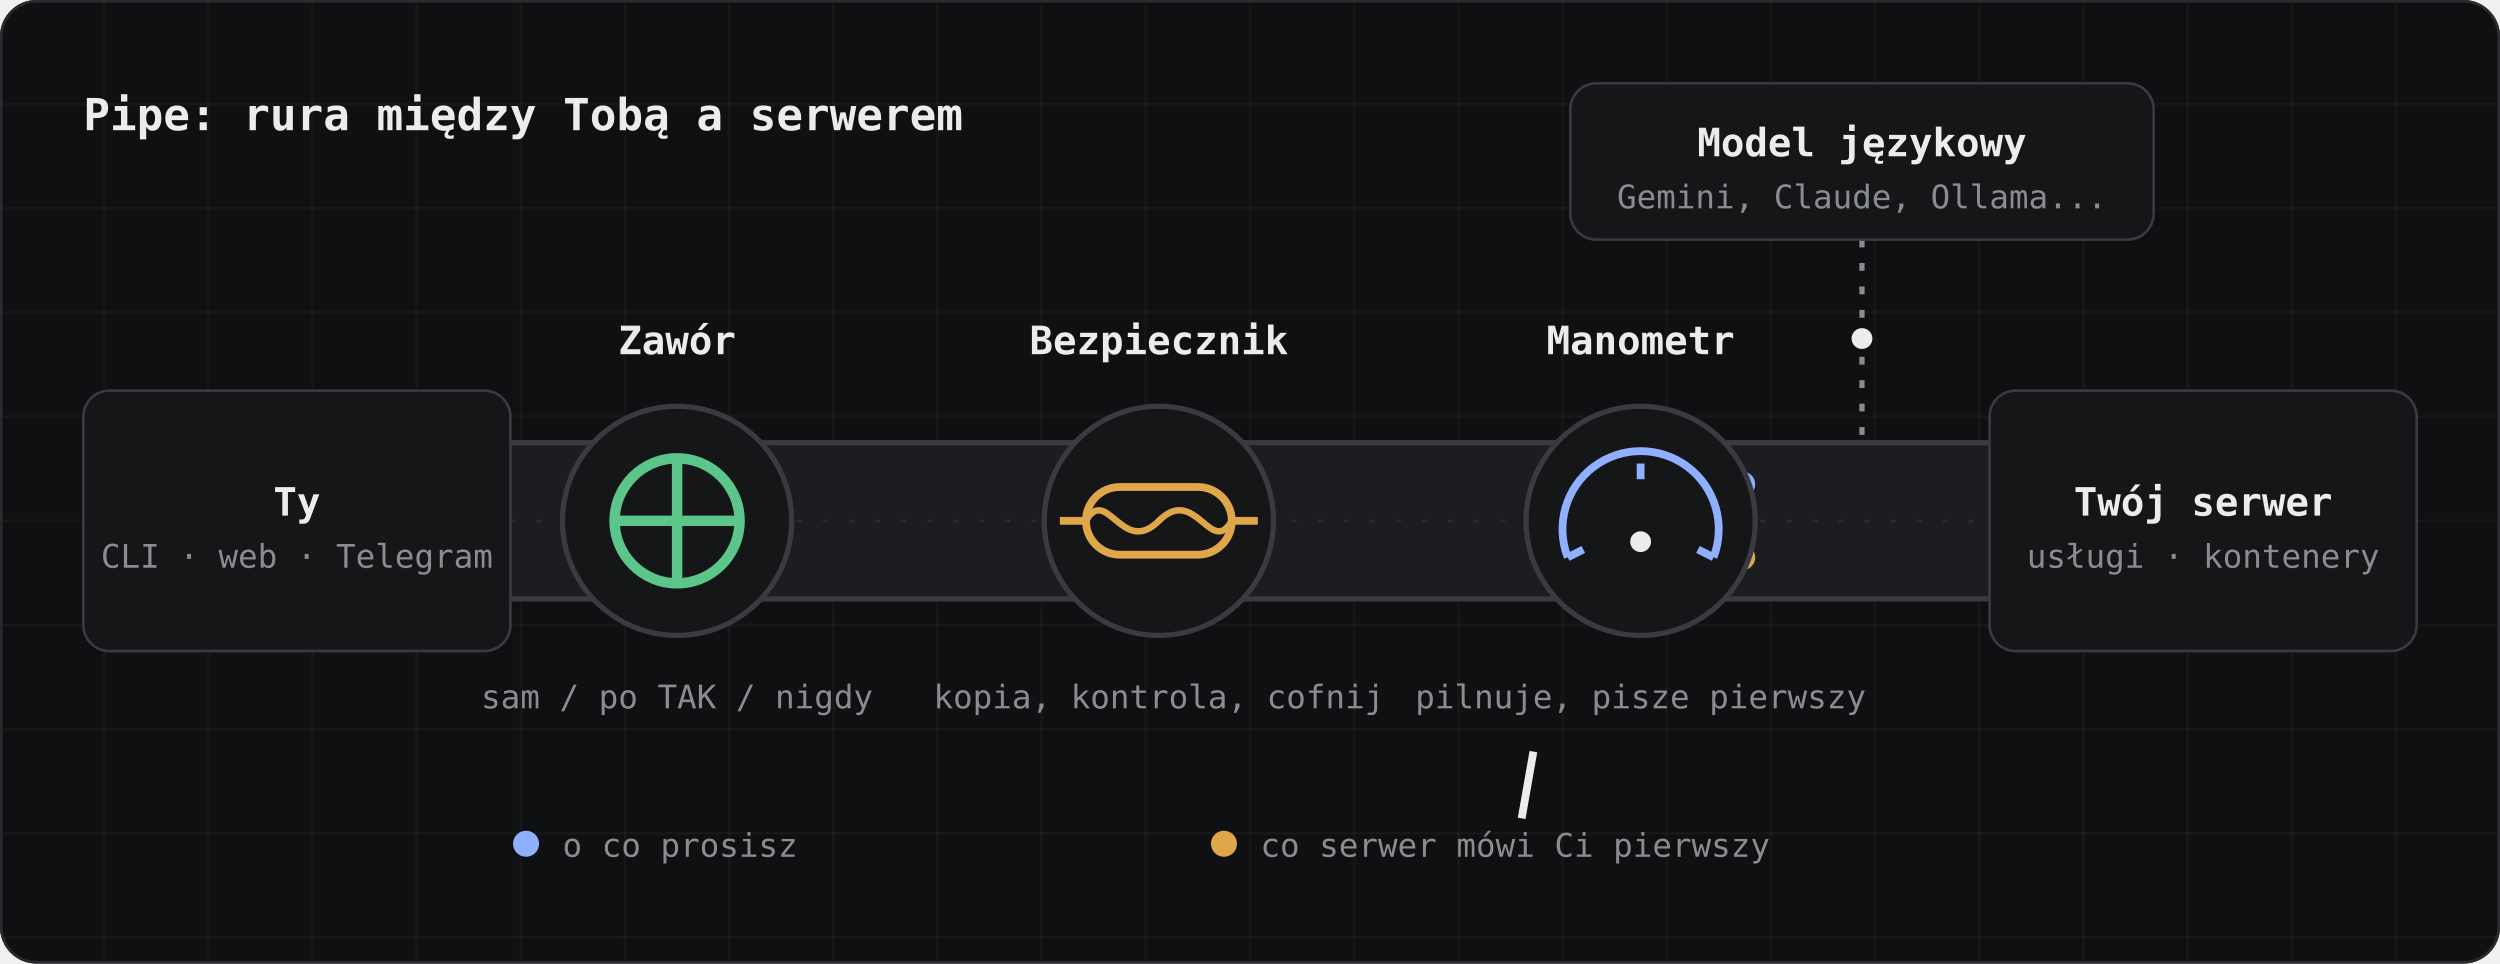
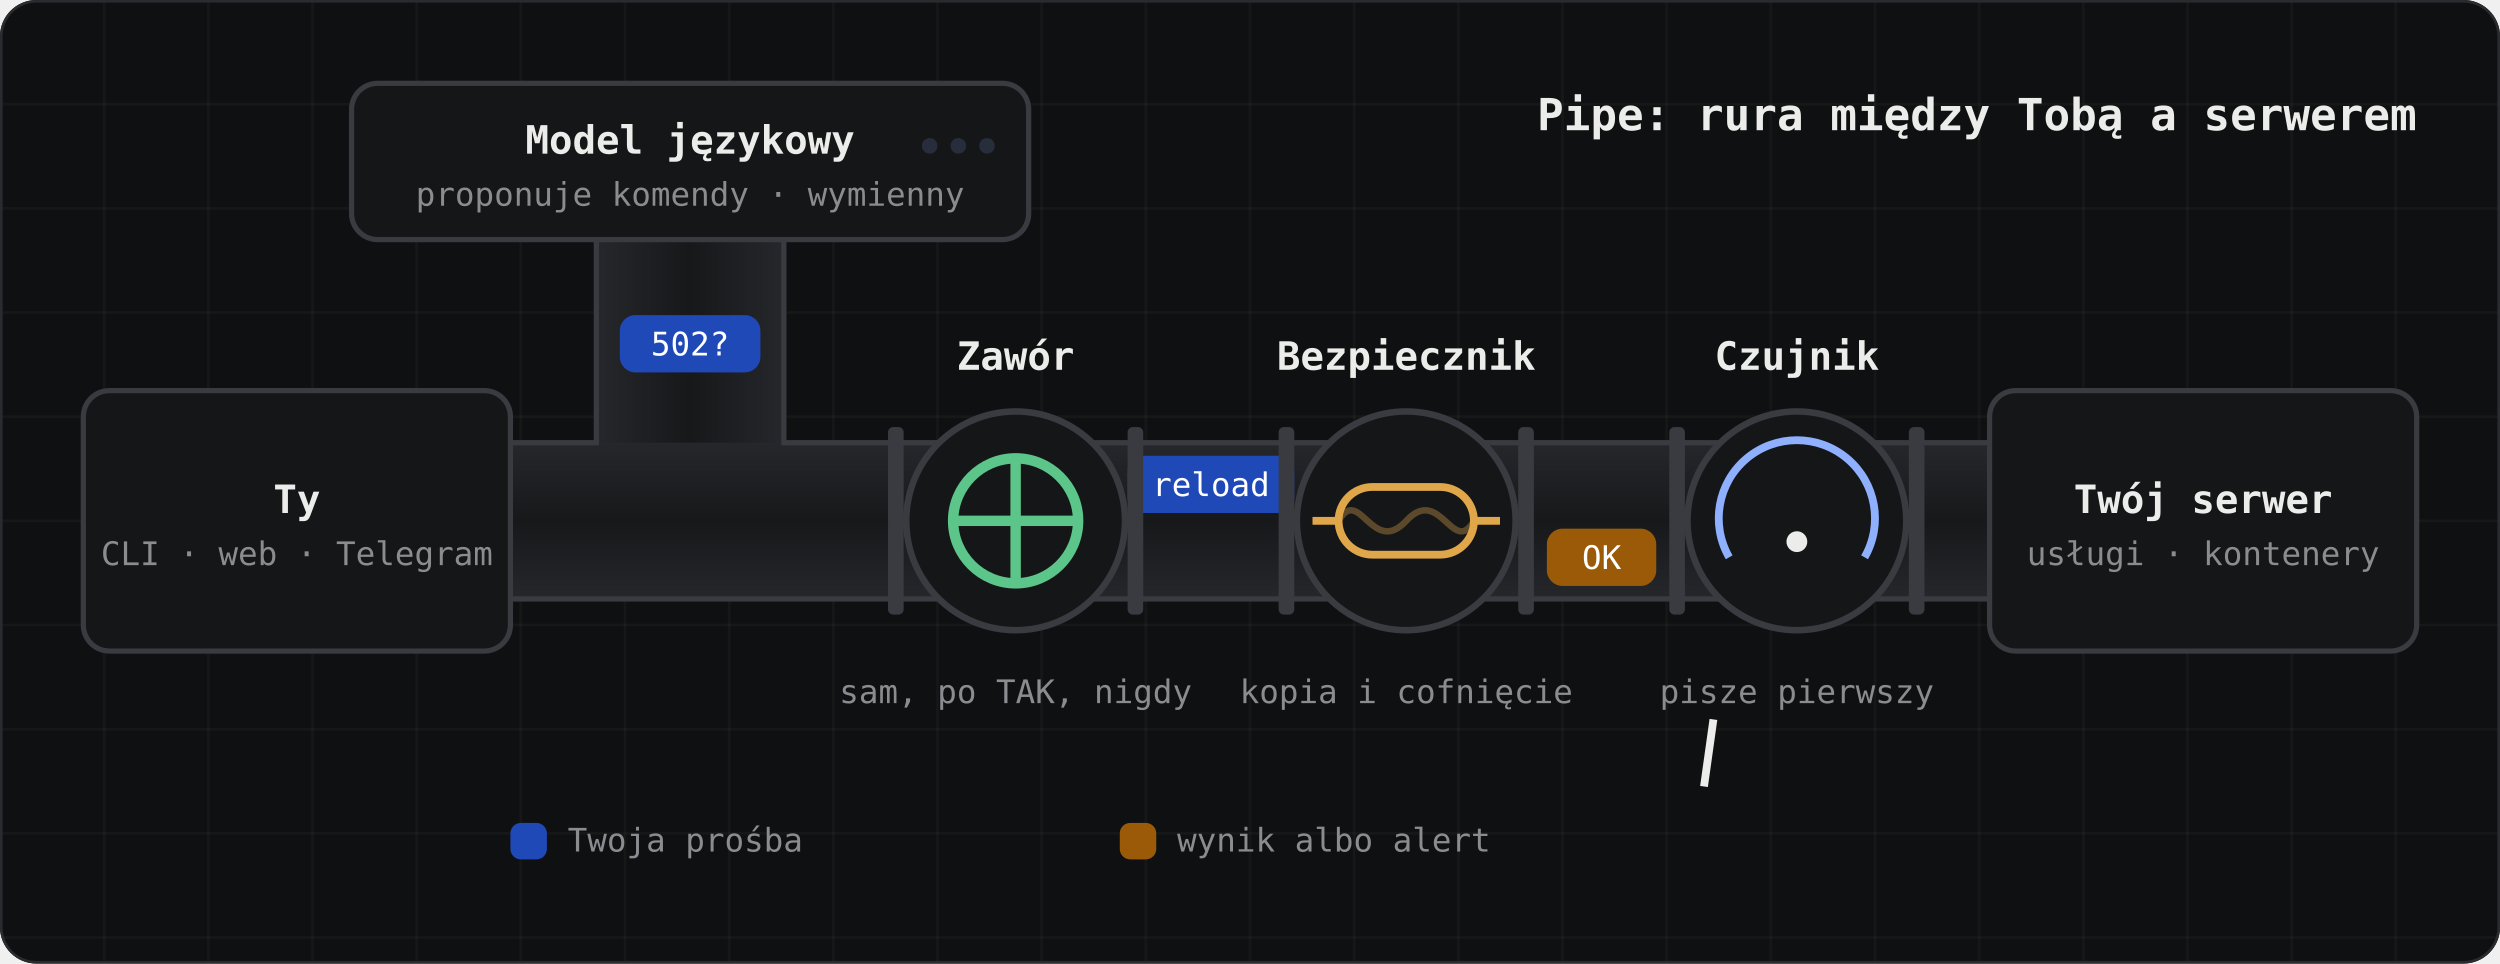
<svg xmlns="http://www.w3.org/2000/svg" viewBox="0 0 960 370" width="960" height="370" role="img" aria-labelledby="t d">
  <style>
text{font-family:ui-monospace,'SF Mono',Menlo,Consolas,'DejaVu Sans Mono',monospace;fill:#b4b5b8;font-size:13px}
.h{fill:#ececea;font-size:17px;font-weight:600}
.n{fill:#ececea;font-size:15px;font-weight:600}
.s{fill:#8a8c90;font-size:12.5px}
- @keyframes down{from{transform:translate(196px,186px)}to{transform:translate(764px,186px)}}
- @keyframes up{from{transform:translate(764px,214px)}to{transform:translate(196px,214px)}}
- .d{animation:down 6s linear infinite}
- .u{animation:up 6s linear infinite}
- @keyframes turn{0%,35%{transform:rotate(0)}50%,85%{transform:rotate(90deg)}100%{transform:rotate(180deg)}}
- .wheel{transform-origin:260px 200px;animation:turn 6s ease-in-out infinite}
- @keyframes glow{0%,100%{opacity:.35}50%{opacity:1}}
- .wire{animation:glow 3s ease-in-out infinite}
- @keyframes needle{0%,100%{transform:rotate(-38deg)}30%{transform:rotate(24deg)}55%{transform:rotate(-8deg)}80%{transform:rotate(44deg)}}
- .needle{transform-origin:630px 208px;transform:rotate(10deg);animation:needle 7s ease-in-out infinite}
- @keyframes tap{0%,100%{transform:translate(715px,92px)}50%{transform:translate(715px,168px)}}
- .m{animation:tap 5s ease-in-out infinite}
+ @keyframes ask{0.00%{transform:translate(150.0px,186.0px);opacity:0;animation-timing-function:ease-in-out}1.00%{transform:translate(150.0px,186.0px);opacity:0;animation-timing-function:ease-in-out}1.60%{transform:translate(150.0px,186.0px);opacity:1;animation-timing-function:ease-in-out}8.00%{transform:translate(265.0px,186.0px);opacity:1;animation-timing-function:ease-in-out}16.00%{transform:translate(265.0px,80.0px);opacity:1;animation-timing-function:ease-in-out}18.00%{transform:translate(265.0px,80.0px);opacity:0;animation-timing-function:ease-in-out}100.00%{transform:translate(265.0px,80.0px);opacity:0;animation-timing-function:ease-in-out}}
+ @keyframes cmd{0.00%{transform:translate(265.0px,80.0px);opacity:0;animation-timing-function:ease-in-out}27.00%{transform:translate(265.0px,80.0px);opacity:0;animation-timing-function:ease-in-out}27.60%{transform:translate(265.0px,80.0px);opacity:1;animation-timing-function:ease-in-out}34.00%{transform:translate(265.0px,186.0px);opacity:1;animation-timing-function:ease-in-out}40.00%{transform:translate(390.0px,186.0px);opacity:1;animation-timing-function:ease-in-out}45.00%{transform:translate(390.0px,186.0px);opacity:1;animation-timing-function:ease-in-out}51.00%{transform:translate(540.0px,186.0px);opacity:1;animation-timing-function:ease-in-out}55.00%{transform:translate(540.0px,186.0px);opacity:1;animation-timing-function:ease-in-out}63.00%{transform:translate(810.0px,186.0px);opacity:1;animation-timing-function:ease-in-out}65.00%{transform:translate(810.0px,186.0px);opacity:0;animation-timing-function:ease-in-out}100.00%{transform:translate(810.0px,186.0px);opacity:0;animation-timing-function:ease-in-out}}
+ @keyframes res{0.00%{transform:translate(810.0px,214.0px);opacity:0;animation-timing-function:ease-in-out}68.00%{transform:translate(810.0px,214.0px);opacity:0;animation-timing-function:ease-in-out}68.60%{transform:translate(810.0px,214.0px);opacity:1;animation-timing-function:ease-in-out}73.00%{transform:translate(690.0px,214.0px);opacity:1;animation-timing-function:ease-in-out}77.00%{transform:translate(690.0px,214.0px);opacity:1;animation-timing-function:ease-in-out}85.00%{transform:translate(390.0px,214.0px);opacity:1;animation-timing-function:ease-in-out}96.00%{transform:translate(150.0px,214.0px);opacity:1;animation-timing-function:ease-in-out}98.00%{transform:translate(150.0px,214.0px);opacity:0;animation-timing-function:ease-in-out}100.00%{transform:translate(150.0px,214.0px);opacity:0;animation-timing-function:ease-in-out}}
+ .ask{animation:ask 12s linear infinite}
+ .cmd{animation:cmd 12s linear infinite}
+ .res{animation:res 12s linear infinite}
+ @keyframes lmodel{0.00%{stroke:#3a3b40}14.50%{stroke:#3a3b40}16.00%{stroke:#8fb0ff}27.00%{stroke:#8fb0ff}29.00%{stroke:#3a3b40}100.00%{stroke:#3a3b40}}
+ .lmodel{animation:lmodel 12s linear infinite}
+ @keyframes lvalve{0.00%{stroke:#3a3b40}37.50%{stroke:#3a3b40}39.00%{stroke:#5cc68a}46.00%{stroke:#5cc68a}48.00%{stroke:#3a3b40}100.00%{stroke:#3a3b40}}
+ .lvalve{animation:lvalve 12s linear infinite}
+ @keyframes lfuse{0.00%{stroke:#3a3b40}48.50%{stroke:#3a3b40}50.00%{stroke:#e0a64a}56.00%{stroke:#e0a64a}58.00%{stroke:#3a3b40}100.00%{stroke:#3a3b40}}
+ .lfuse{animation:lfuse 12s linear infinite}
+ @keyframes lgauge{0.00%{stroke:#3a3b40}70.50%{stroke:#3a3b40}72.00%{stroke:#8fb0ff}78.00%{stroke:#8fb0ff}80.00%{stroke:#3a3b40}100.00%{stroke:#3a3b40}}
+ .lgauge{animation:lgauge 12s linear infinite}
+ @keyframes lserver{0.00%{stroke:#3a3b40}60.50%{stroke:#3a3b40}62.00%{stroke:#5cc68a}69.00%{stroke:#5cc68a}71.00%{stroke:#3a3b40}100.00%{stroke:#3a3b40}}
+ .lserver{animation:lserver 12s linear infinite}
+ @keyframes lyou{0.00%{stroke:#3a3b40}0.50%{stroke:#3a3b40}2.00%{stroke:#8fb0ff}6.00%{stroke:#8fb0ff}8.00%{stroke:#3a3b40}91.50%{stroke:#3a3b40}93.00%{stroke:#e0a64a}97.50%{stroke:#e0a64a}99.50%{stroke:#3a3b40}100.00%{stroke:#3a3b40}}
+ .lyou{animation:lyou 12s linear infinite}
+ @keyframes wire{0.00%{opacity:.35}48.50%{opacity:.35}50.00%{opacity:1}56.00%{opacity:1}58.00%{opacity:.35}100.00%{opacity:.35}}
+ .wire{opacity:.35;animation:wire 12s linear infinite}
+ @keyframes turn{0%,39%{transform:rotate(0)}45%,100%{transform:rotate(90deg)}}
+ .wheel{transform-origin:390px 200.0px;animation:turn 12s ease-in-out infinite}
+ @keyframes needle{0%,71%{transform:rotate(-24deg)}74%{transform:rotate(34deg)}78%{transform:rotate(8deg)}100%{transform:rotate(-24deg)}}
+ .needle{transform-origin:690px 208.0px;transform:rotate(8deg);animation:needle 12s ease-in-out infinite}
+ @keyframes dot0{0%,16%,27%,100%{opacity:.15}18%,25%{opacity:1}}
+ @keyframes dot1{0%,18%,27%,100%{opacity:.15}20%,25%{opacity:1}}
+ @keyframes dot2{0%,20%,27%,100%{opacity:.15}22%,25%{opacity:1}}
+ .dot0{opacity:.15;animation:dot0 12s linear infinite}
+ .dot1{opacity:.15;animation:dot1 12s linear infinite}
+ .dot2{opacity:.15;animation:dot2 12s linear infinite}
@media (prefers-reduced-motion:reduce){*{animation:none!important}}
</style>
+   <defs>
+     <linearGradient id="wall" x1="0" y1="0" x2="0" y2="1">
+       <stop offset="0" stop-color="#26272b" />
+       <stop offset=".5" stop-color="#17181a" />
+       <stop offset="1" stop-color="#26272b" />
+     </linearGradient>
+     <linearGradient id="wallv" x1="0" y1="0" x2="1" y2="0">
+       <stop offset="0" stop-color="#26272b" />
+       <stop offset=".5" stop-color="#17181a" />
+       <stop offset="1" stop-color="#26272b" />
+     </linearGradient>
+   </defs>
  <rect width="960" height="370" rx="14" fill="#0f1011" />
  <g stroke="#ffffff" stroke-opacity=".035">
    <path d="M40 0V370" />
    <path d="M80 0V370" />
    <path d="M120 0V370" />
    <path d="M160 0V370" />
    <path d="M200 0V370" />
    <path d="M240 0V370" />
    <path d="M280 0V370" />
    <path d="M320 0V370" />
    <path d="M360 0V370" />
    <path d="M400 0V370" />
    <path d="M440 0V370" />
    <path d="M480 0V370" />
    <path d="M520 0V370" />
    <path d="M560 0V370" />
    <path d="M600 0V370" />
    <path d="M640 0V370" />
    <path d="M680 0V370" />
    <path d="M720 0V370" />
    <path d="M760 0V370" />
    <path d="M800 0V370" />
    <path d="M840 0V370" />
    <path d="M880 0V370" />
    <path d="M920 0V370" />
    <path d="M0 40H960" />
    <path d="M0 80H960" />
    <path d="M0 120H960" />
    <path d="M0 160H960" />
    <path d="M0 200H960" />
    <path d="M0 240H960" />
    <path d="M0 280H960" />
    <path d="M0 320H960" />
    <path d="M0 360H960" />
  </g>
  <rect x=".5" y=".5" width="959" height="369" rx="13.5" fill="none" stroke="#2a2b2f" />
-   <text x="32" y="50" class="h" text-anchor="start">Pipe: rura między Tobą a serwerem</text>
-   <path d="M715 92V170" stroke="#8a8c90" stroke-width="2" stroke-dasharray="3 6" />
-   <circle class="m" r="4" fill="#ececea" style="transform:translate(715px,130px)" />
-   <rect x="603" y="32" width="224" height="60" rx="10" fill="#151618" stroke="#3a3b40" />
-   <text x="715.0" y="60.0" class="n" text-anchor="middle">Model językowy</text>
-   <text x="715.0" y="80.0" class="s" text-anchor="middle">Gemini, Claude, Ollama...</text>
-   <rect x="196" y="170" width="568" height="60" fill="#1c1d20" />
-   <path d="M196 170H764M196 230H764" stroke="#3a3b40" stroke-width="2" />
-   <path d="M196 200.0H764" stroke="#2a2b2f" stroke-dasharray="2 8" />
-   <circle class="d" r="5" fill="#8fb0ff" style="transform:translate(291px,186px);animation-delay:0.0s" />
-   <circle class="u" r="5" fill="#e0a64a" style="transform:translate(291px,214px);animation-delay:-1.0s" />
-   <circle class="d" r="5" fill="#8fb0ff" style="transform:translate(480px,186px);animation-delay:-2.0s" />
-   <circle class="u" r="5" fill="#e0a64a" style="transform:translate(480px,214px);animation-delay:-3.0s" />
-   <circle class="d" r="5" fill="#8fb0ff" style="transform:translate(669px,186px);animation-delay:-4.0s" />
-   <circle class="u" r="5" fill="#e0a64a" style="transform:translate(669px,214px);animation-delay:-5.0s" />
-   <rect x="32" y="150" width="164" height="100" rx="10" fill="#151618" stroke="#3a3b40" />
-   <text x="114.0" y="198.0" class="n" text-anchor="middle">Ty</text>
-   <text x="114.0" y="218.0" class="s" text-anchor="middle">CLI · web · Telegram</text>
-   <rect x="764" y="150" width="164" height="100" rx="10" fill="#151618" stroke="#3a3b40" />
-   <text x="846.0" y="198.0" class="n" text-anchor="middle">Twój serwer</text>
-   <text x="846.0" y="218.0" class="s" text-anchor="middle">usługi · kontenery</text>
-   <circle cx="260" cy="200.0" r="44" fill="#151618" stroke="#3a3b40" stroke-width="2" />
-   <text x="260" y="136" class="n" text-anchor="middle">Zawór</text>
-   <text x="260" y="272" class="s" text-anchor="middle">sam / po TAK / nigdy</text>
-   <circle cx="445" cy="200.0" r="44" fill="#151618" stroke="#3a3b40" stroke-width="2" />
-   <text x="445" y="136" class="n" text-anchor="middle">Bezpiecznik</text>
-   <text x="445" y="272" class="s" text-anchor="middle">kopia, kontrola, cofnij</text>
-   <circle cx="630" cy="200.0" r="44" fill="#151618" stroke="#3a3b40" stroke-width="2" />
-   <text x="630" y="136" class="n" text-anchor="middle">Manometr</text>
-   <text x="630" y="272" class="s" text-anchor="middle">pilnuje, pisze pierwszy</text>
+   <text x="928" y="50" class="h" text-anchor="end">Pipe: rura między Tobą a serwerem</text>
+   <rect x="229" y="92" width="72" height="80" fill="url(#wallv)" />
+   <rect x="196" y="170" width="568" height="60" fill="url(#wall)" />
+   <path d="M229 92V170H196M301 92V170H764M196 230H764" fill="none" stroke="#3a3b40" stroke-width="2" />
+   <g class="ask" style="transform:translate(265px,132px)">
+     <rect x="-27.0" y="-11.0" width="54" height="22" rx="6" fill="#2049b8" />
+     <text y="4.5" text-anchor="middle" style="fill:#fff;font-size:12.5px">502?</text>
+   </g>
+   <g class="cmd" style="transform:translate(465px,186px)">
+     <rect x="-32.0" y="-11.0" width="64" height="22" rx="6" fill="#2049b8" />
+     <text y="4.5" text-anchor="middle" style="fill:#fff;font-size:12.5px">reload</text>
+   </g>
+   <g class="res" style="transform:translate(615px,214px)">
+     <rect x="-21.0" y="-11.0" width="42" height="22" rx="6" fill="#9a5a08" />
+     <text y="4.5" text-anchor="middle" style="fill:#fff;font-size:12.5px">OK</text>
+   </g>
+   <rect x="341" y="164" width="6" height="72" rx="2" fill="#3a3b40" />
+   <rect x="433" y="164" width="6" height="72" rx="2" fill="#3a3b40" />
+   <rect x="491" y="164" width="6" height="72" rx="2" fill="#3a3b40" />
+   <rect x="583" y="164" width="6" height="72" rx="2" fill="#3a3b40" />
+   <rect x="641" y="164" width="6" height="72" rx="2" fill="#3a3b40" />
+   <rect x="733" y="164" width="6" height="72" rx="2" fill="#3a3b40" />
+   <rect class="lmodel" x="135" y="32" width="260" height="60" rx="10" fill="#151618" stroke="#3a3b40" stroke-width="2" />
+   <text x="265.0" y="59.0" class="n" text-anchor="middle">Model językowy</text>
+   <text x="265.0" y="79.0" class="s" text-anchor="middle">proponuje komendy · wymienny</text>
+   <circle class="dot0" cx="357" cy="56" r="3" fill="#8fb0ff" />
+   <circle class="dot1" cx="368" cy="56" r="3" fill="#8fb0ff" />
+   <circle class="dot2" cx="379" cy="56" r="3" fill="#8fb0ff" />
+   <rect class="lyou" x="32" y="150" width="164" height="100" rx="10" fill="#151618" stroke="#3a3b40" stroke-width="2" />
+   <text x="114.0" y="197.0" class="n" text-anchor="middle">Ty</text>
+   <text x="114.0" y="217.0" class="s" text-anchor="middle">CLI · web · Telegram</text>
+   <rect class="lserver" x="764" y="150" width="164" height="100" rx="10" fill="#151618" stroke="#3a3b40" stroke-width="2" />
+   <text x="846.0" y="197.0" class="n" text-anchor="middle">Twój serwer</text>
+   <text x="846.0" y="217.0" class="s" text-anchor="middle">usługi · kontenery</text>
+   <circle class="lvalve" cx="390" cy="200.0" r="42" fill="#151618" stroke="#3a3b40" stroke-width="2.5" />
+   <text x="390" y="142" class="n" text-anchor="middle">Zawór</text>
+   <text x="390" y="270" class="s" text-anchor="middle">sam, po TAK, nigdy</text>
+   <circle class="lfuse" cx="540" cy="200.0" r="42" fill="#151618" stroke="#3a3b40" stroke-width="2.5" />
+   <text x="540" y="142" class="n" text-anchor="middle">Bezpiecznik</text>
+   <text x="540" y="270" class="s" text-anchor="middle">kopia i cofnięcie</text>
+   <circle class="lgauge" cx="690" cy="200.0" r="42" fill="#151618" stroke="#3a3b40" stroke-width="2.5" />
+   <text x="690" y="142" class="n" text-anchor="middle">Czujnik</text>
+   <text x="690" y="270" class="s" text-anchor="middle">pisze pierwszy</text>
  <g class="wheel" fill="none" stroke="#5cc68a" stroke-width="4">
-     <circle cx="260" cy="200.0" r="24" />
-     <path d="M236 200.0H284M260 176.0V224.0" />
+     <circle cx="390" cy="200.0" r="24" />
+     <path d="M366 200.0H414M390 176.0V224.0" />
  </g>
  <g fill="none" stroke="#e0a64a" stroke-width="3">
-     <rect x="417" y="187.0" width="56" height="26" rx="13" />
-     <path d="M407 200.0h10M473 200.0h10" />
-     <path class="wire" d="M417 200.0c8 -14 14 14 28 0s20 14 28 0" stroke-width="2.5" />
+     <rect x="514" y="187.0" width="52" height="26" rx="13" />
+     <path d="M504 200.0h10M566 200.0h10" />
+     <path class="wire" d="M514 200.0c8 -14 13 14 26 0s18 14 26 0" stroke-width="2.5" />
  </g>
  <g fill="none" stroke="#8fb0ff" stroke-width="3">
-     <path d="M602 214.0a30 30 0 1 1 56 0" />
-     <path d="M602 214.0l6 -3M658 214.0l-6 -3M630 178.0v6" />
-     <path class="needle" d="M630 208.0V182.0" stroke="#ececea" />
+     <path d="M664 214.0a30 30 0 1 1 52 0" />
+     <path class="needle" d="M690 208.0V182.0" stroke="#ececea" />
  </g>
-   <circle cx="630" cy="208.0" r="4" fill="#ececea" />
-   <circle cx="202" cy="324" r="5" fill="#8fb0ff" />
-   <text x="216" y="329" class="s" text-anchor="start">o co prosisz</text>
-   <circle cx="470" cy="324" r="5" fill="#e0a64a" />
-   <text x="484" y="329" class="s" text-anchor="start">co serwer mówi Ci pierwszy</text>
+   <circle cx="690" cy="208.0" r="4" fill="#ececea" />
+   <rect x="196" y="316" width="14" height="14" rx="4" fill="#2049b8" />
+   <text x="218" y="327" class="s" text-anchor="start">Twoja prośba</text>
+   <rect x="430" y="316" width="14" height="14" rx="4" fill="#9a5a08" />
+   <text x="452" y="327" class="s" text-anchor="start">wynik albo alert</text>
</svg>
